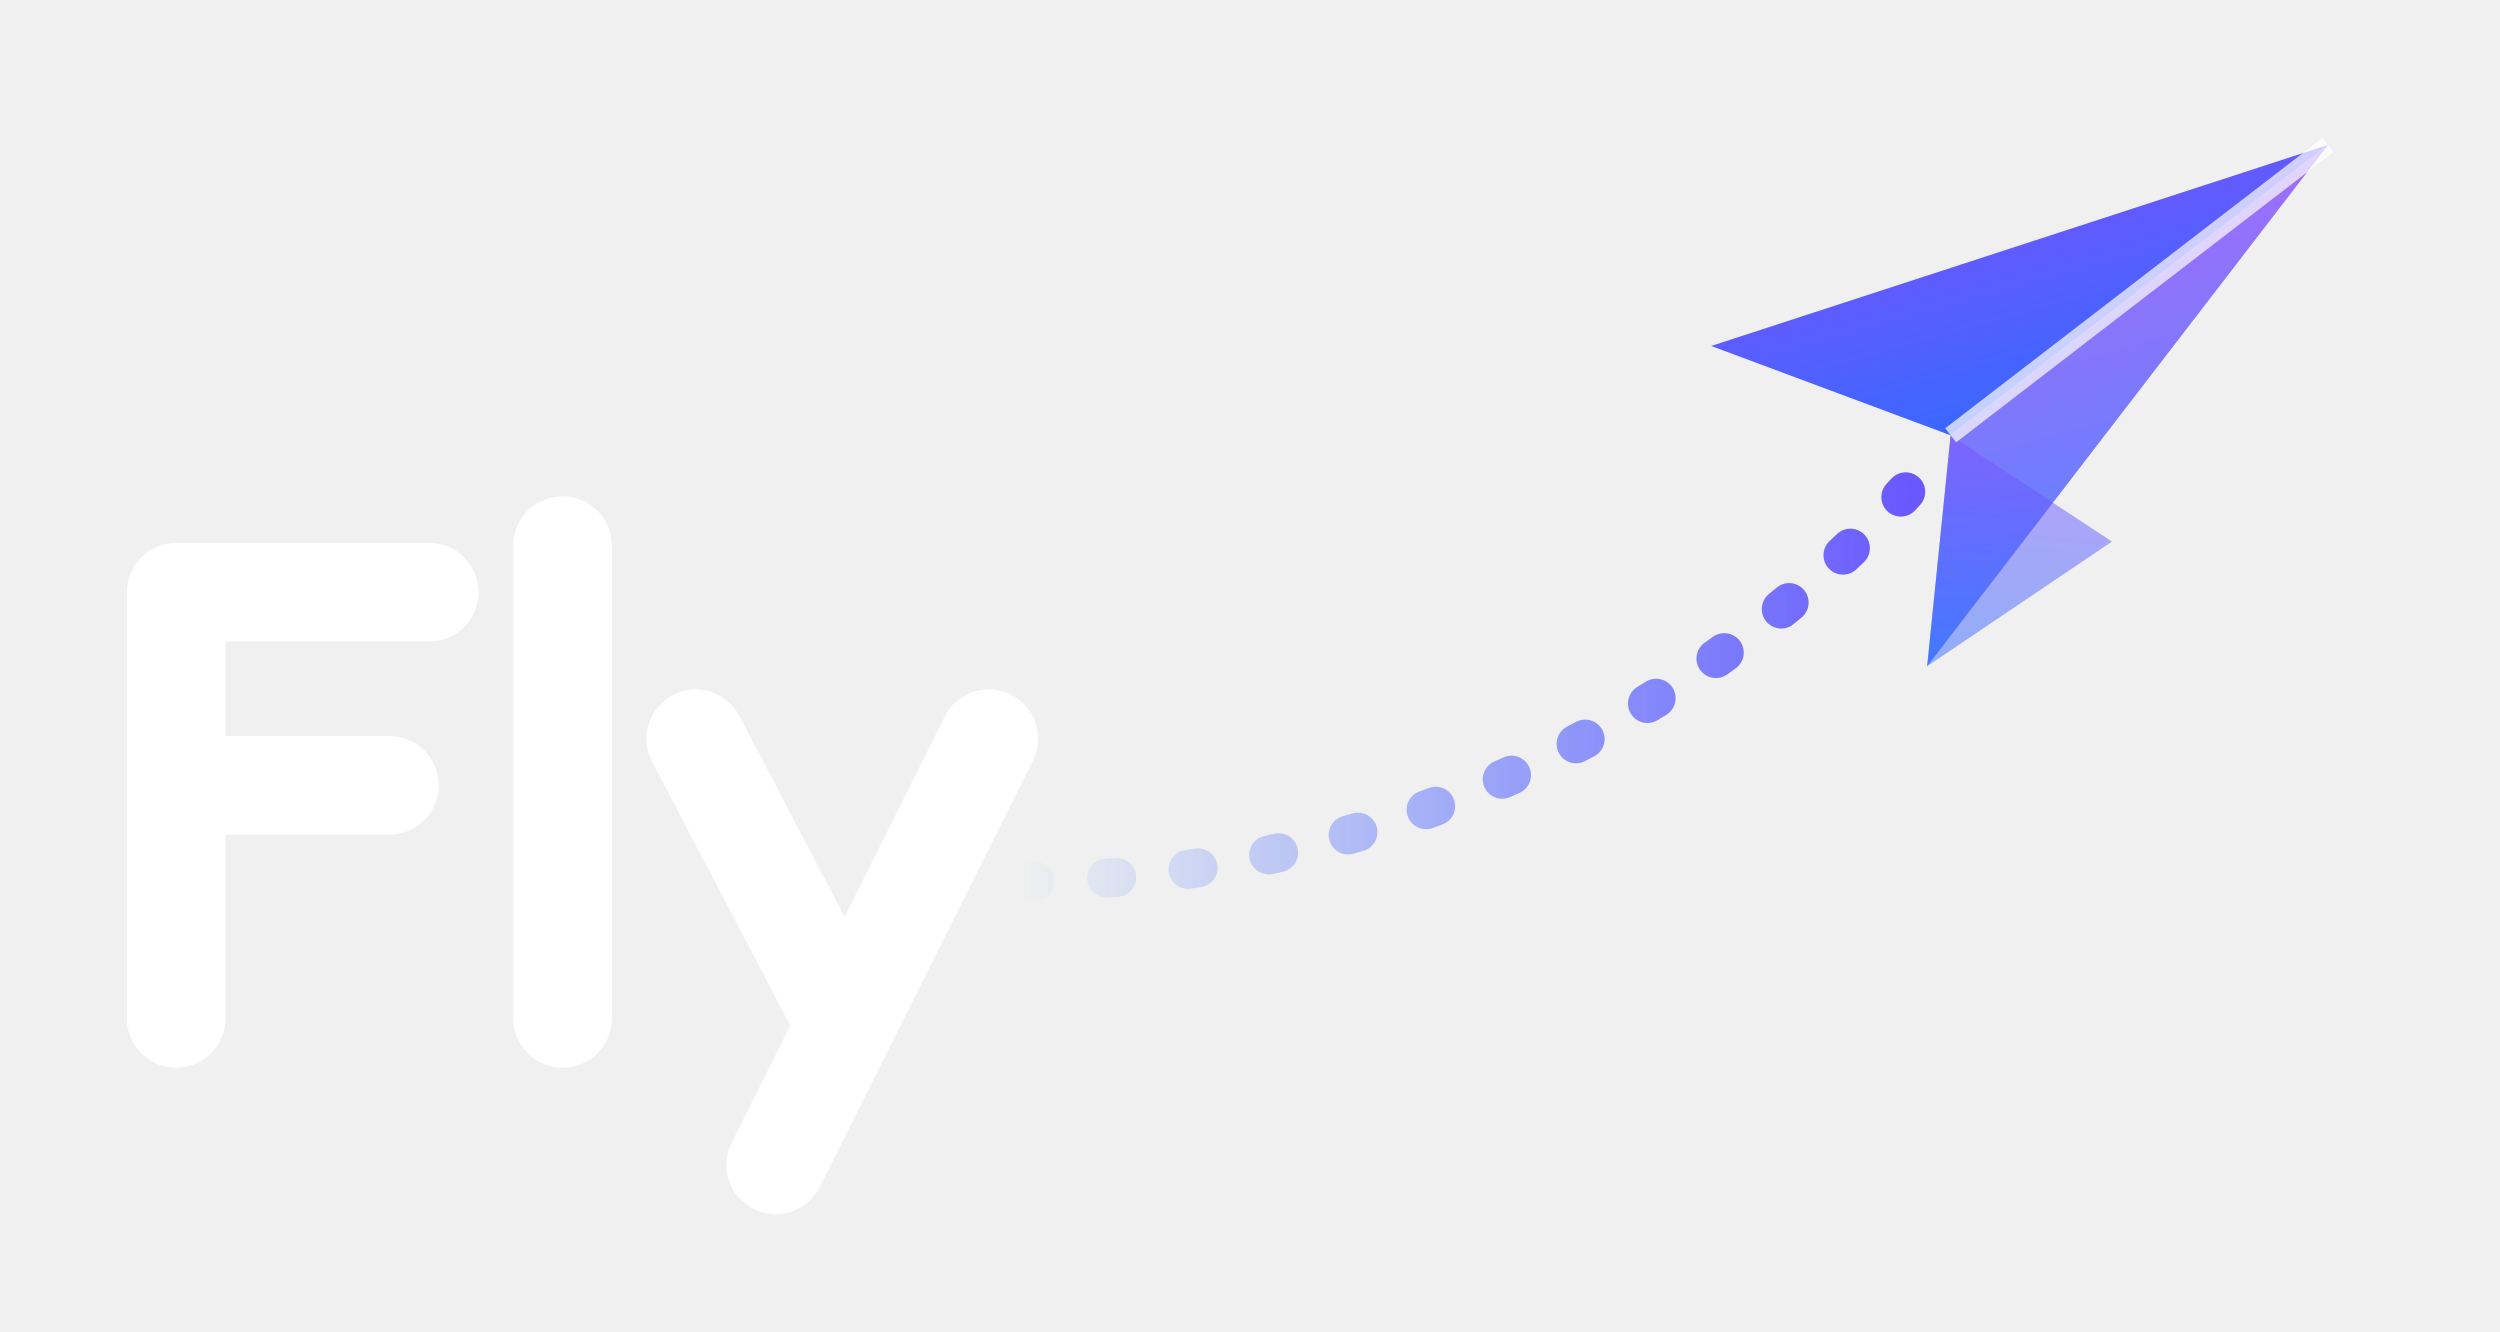
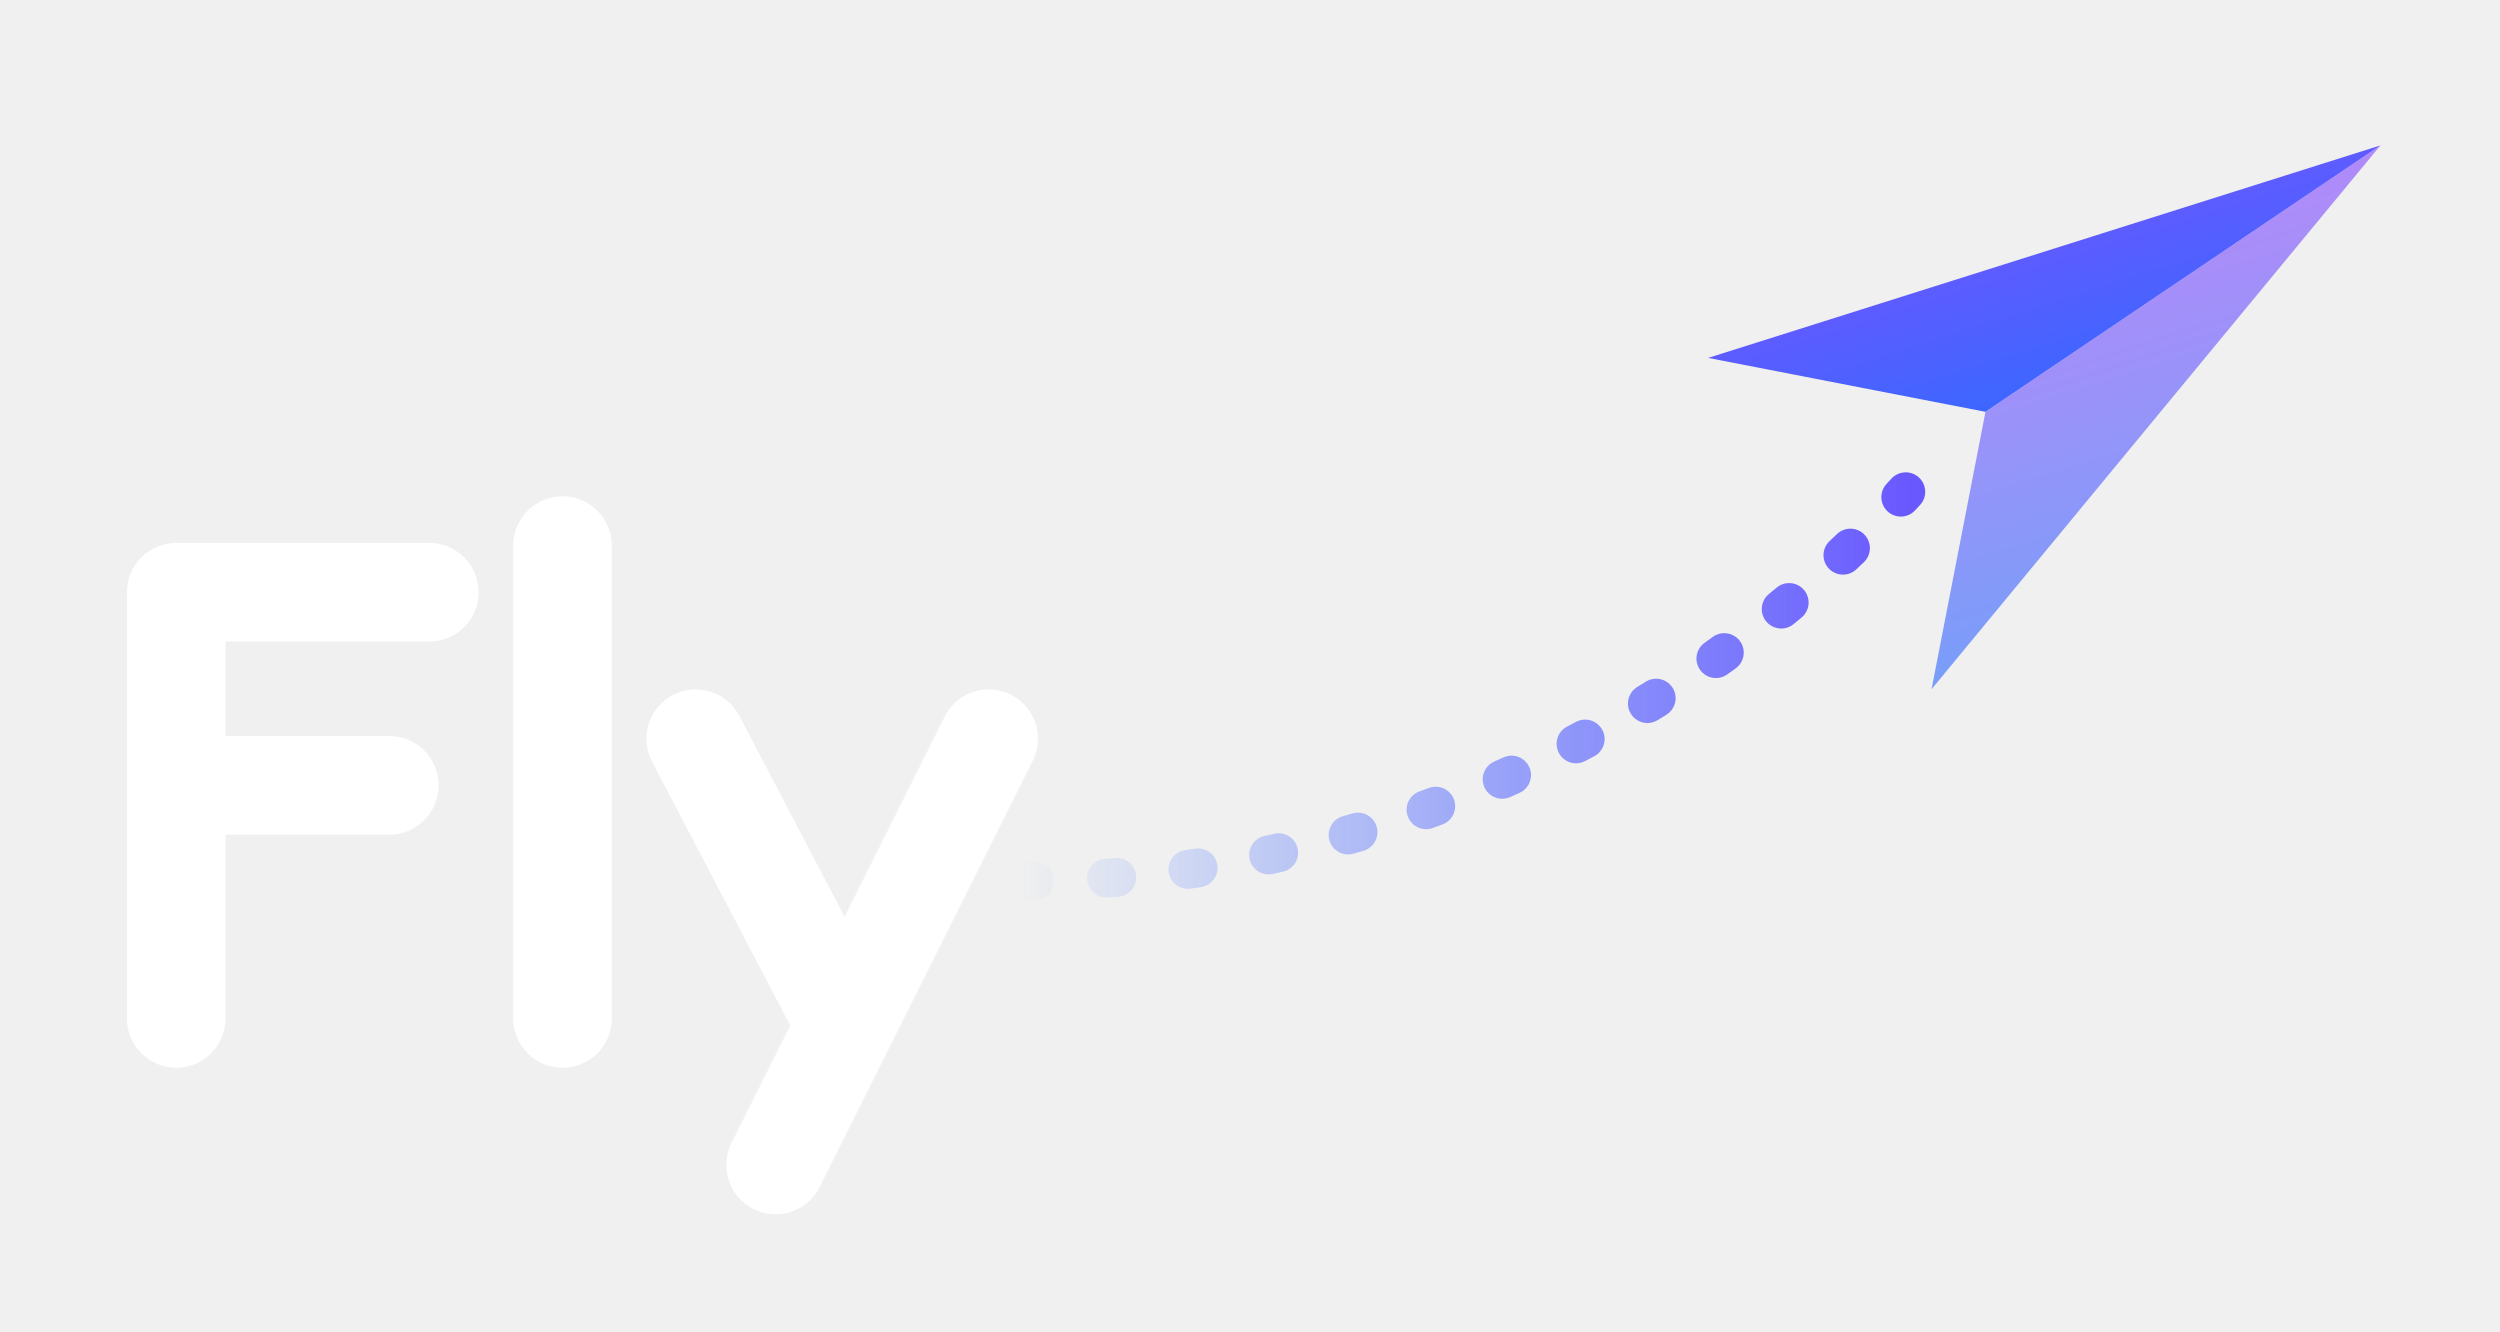
<svg xmlns="http://www.w3.org/2000/svg" viewBox="0 0 244 130" width="976" height="520">
  <defs>
    <linearGradient id="gw" x1="0" y1="1" x2="1" y2="0">
      <stop offset="0" stop-color="#2f6bff" />
      <stop offset="1" stop-color="#8a4dff" />
    </linearGradient>
    <linearGradient id="gl" x1="0" y1="0" x2="1" y2="0">
      <stop offset="0" stop-color="#2f6bff" stop-opacity="0" />
      <stop offset="1" stop-color="#6a58ff" />
    </linearGradient>
  </defs>
  <g transform="translate(12 50) scale(1.3)" fill="none" stroke="#ffffff" stroke-width="7.4" stroke-linecap="round" stroke-linejoin="round">
    <path d="M4 6V38M4 6H23M4 20.5H20" />
    <path d="M33 2.5V38" />
    <path d="M43 17L54 38" />
    <path d="M65 17L49 49" />
  </g>
  <path d="M100 86C132 86 164 72 186 48" fill="none" stroke="url(#gl)" stroke-width="3.8" stroke-linecap="round" stroke-dasharray="1 7" />
-   <g transform="translate(200 36) rotate(-34) scale(1.45)">
-     <path d="M24 -2L-18 -14L-8 0z" fill="url(#gw)" />
-     <path d="M24 -2L-8 0L-18 12z" fill="url(#gw)" opacity=".8" />
-     <path d="M-8 0L-3 12L-18 12z" fill="url(#gw)" opacity=".5" />
-     <path d="M24 -2L-8 0" stroke="#fff" stroke-width="1.2" opacity=".7" />
+   <g transform="translate(200 36) rotate(-34) scale(1.5)">
+     <path d="M26 0L-18 -13L-5 0z" fill="url(#gw)" />
+     <path d="M26 0L-5 0L-18 13z" fill="url(#gw)" opacity=".62" />
  </g>
</svg>
